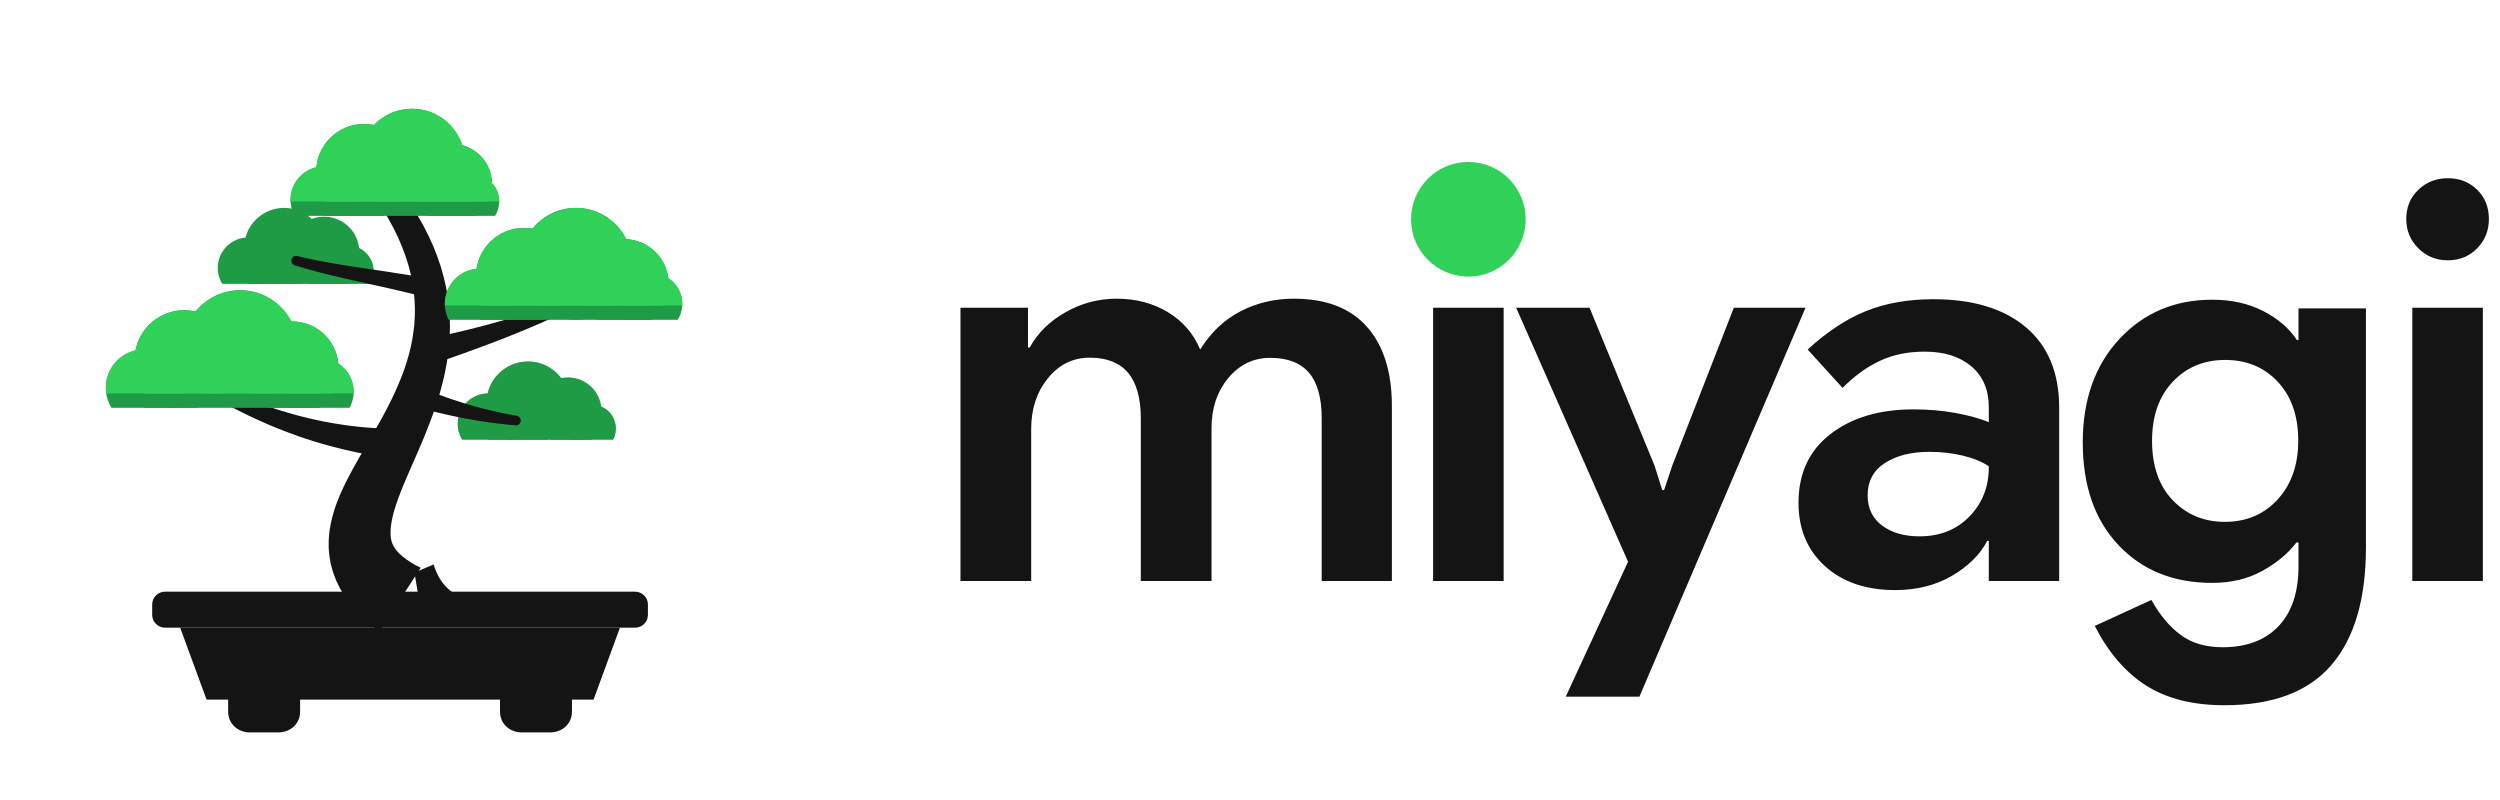
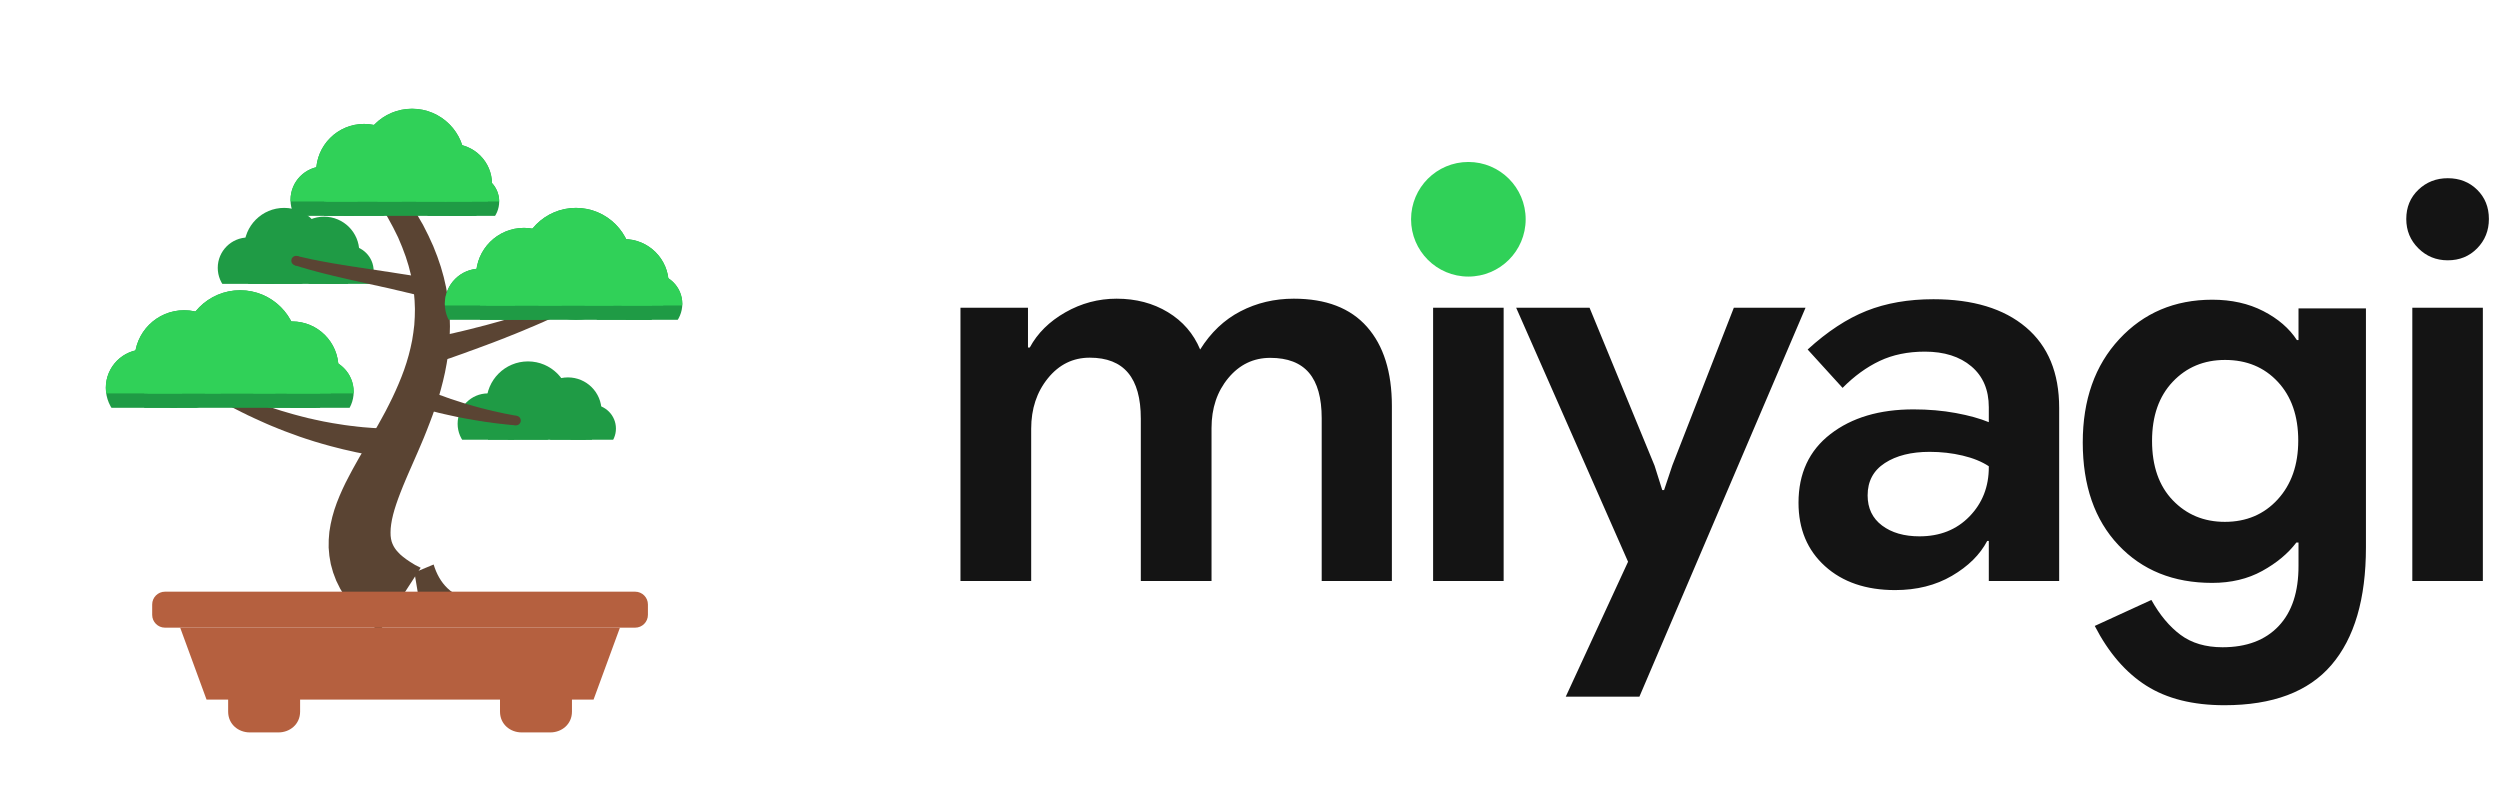
<svg xmlns="http://www.w3.org/2000/svg" viewBox="0 0 468.9 150" width="938" height="300">
  <svg x="0" y="0" width="150" height="150" viewBox="0 0 100 100">
    <g>
      <g data-part="depth">
        <clipPath id="t4bk0">
          <rect x="-10" y="-10" width="120" height="45.5" />
        </clipPath>
        <g fill="#1f9b45" clip-path="url(#t4bk0)">
          <circle cx="31" cy="33.5" r="3.8" />
          <circle cx="35.5" cy="31" r="5" />
          <circle cx="40.5" cy="31.5" r="4.4" />
          <circle cx="43.5" cy="33.9" r="3.2" />
          <rect x="31" y="32.3" width="12.5" height="3.2" />
        </g>
      </g>
      <g data-part="depth">
        <clipPath id="t4bk1">
          <rect x="-10" y="-10" width="120" height="65" />
        </clipPath>
        <g fill="#1f9b45" clip-path="url(#t4bk1)">
          <circle cx="61" cy="53" r="3.8" />
          <circle cx="66" cy="50.4" r="5.2" />
          <circle cx="71" cy="51.4" r="4.2" />
          <circle cx="74" cy="53.6" r="3" />
          <rect x="61" y="52" width="13" height="3" />
        </g>
      </g>
-       <g fill="#141414">
+       <g fill="#5a4433">
        <g data-part="trunk">
          <path d="M53.66 34.83L53.31 34.77L52.96 34.71L52.62 34.66L52.28 34.6L51.94 34.54L51.61 34.49L51.28 34.43L50.95 34.38L50.63 34.33L50.3 34.28L49.98 34.23L49.66 34.18L49.34 34.13L49.03 34.08L48.72 34.03L48.41 33.98L48.1 33.94L47.79 33.89L47.49 33.84L47.19 33.8L46.89 33.75L46.59 33.71L46.29 33.67L46 33.62L45.7 33.58L45.41 33.53L45.12 33.49L44.83 33.45L44.55 33.4L44.26 33.36L43.98 33.32L43.69 33.27L43.41 33.23L43.13 33.18L42.85 33.14L42.57 33.09L42.3 33.05L42.02 33L41.75 32.96L41.47 32.91L41.2 32.86L40.93 32.81L40.65 32.76L40.38 32.71L40.11 32.66L39.84 32.61L39.57 32.55L39.3 32.5L39.04 32.45L38.77 32.39L38.5 32.33L38.23 32.27L37.96 32.21L37.7 32.15L37.43 32.09L37.16 32.02L36.84 33.18L37.11 33.26L37.38 33.34L37.64 33.43L37.91 33.5L38.18 33.58L38.45 33.66L38.72 33.74L38.99 33.81L39.26 33.88L39.53 33.96L39.8 34.03L40.07 34.1L40.35 34.17L40.62 34.24L40.89 34.31L41.16 34.37L41.44 34.44L41.71 34.51L41.99 34.57L42.27 34.64L42.54 34.7L42.82 34.77L43.1 34.83L43.38 34.9L43.66 34.96L43.95 35.03L44.23 35.09L44.52 35.15L44.8 35.22L45.09 35.28L45.38 35.34L45.67 35.41L45.96 35.47L46.25 35.54L46.55 35.6L46.84 35.67L47.14 35.73L47.44 35.8L47.74 35.87L48.04 35.93L48.35 36L48.65 36.07L48.96 36.14L49.27 36.21L49.58 36.29L49.89 36.36L50.21 36.43L50.53 36.51L50.85 36.59L51.17 36.66L51.49 36.74L51.82 36.82L52.15 36.91L52.48 36.99L52.81 37.08L53.14 37.17Z" />
          <circle cx="37" cy="32.6" r="0.6" />
          <path d="M51.36 50.72L51.6 50.78L51.83 50.85L52.07 50.91L52.3 50.97L52.53 51.04L52.76 51.1L53 51.16L53.23 51.22L53.46 51.28L53.69 51.34L53.92 51.4L54.15 51.46L54.38 51.51L54.61 51.57L54.84 51.63L55.07 51.68L55.3 51.73L55.53 51.79L55.76 51.84L55.98 51.89L56.21 51.94L56.44 51.99L56.67 52.04L56.9 52.09L57.13 52.14L57.36 52.18L57.59 52.23L57.82 52.27L58.05 52.32L58.28 52.36L58.51 52.4L58.74 52.44L58.97 52.48L59.2 52.52L59.44 52.56L59.67 52.6L59.9 52.64L60.13 52.67L60.37 52.71L60.6 52.75L60.83 52.78L61.07 52.81L61.3 52.84L61.54 52.88L61.78 52.91L62.01 52.94L62.25 52.97L62.49 53L62.73 53.02L62.97 53.05L63.21 53.08L63.45 53.1L63.69 53.13L63.93 53.15L64.18 53.17L64.42 53.19L64.58 52.01L64.34 51.96L64.11 51.92L63.87 51.87L63.64 51.83L63.4 51.78L63.17 51.74L62.94 51.69L62.71 51.64L62.48 51.59L62.25 51.54L62.03 51.49L61.8 51.44L61.57 51.39L61.35 51.33L61.12 51.28L60.9 51.23L60.67 51.17L60.45 51.11L60.23 51.06L60.01 51L59.79 50.94L59.57 50.88L59.35 50.82L59.13 50.76L58.91 50.69L58.69 50.63L58.47 50.57L58.25 50.5L58.04 50.44L57.82 50.37L57.6 50.3L57.39 50.23L57.17 50.16L56.96 50.09L56.74 50.02L56.53 49.95L56.31 49.88L56.1 49.8L55.88 49.73L55.67 49.65L55.45 49.57L55.24 49.49L55.02 49.42L54.81 49.34L54.6 49.25L54.38 49.17L54.17 49.09L53.95 49L53.74 48.92L53.52 48.83L53.31 48.74L53.09 48.65L52.88 48.56L52.66 48.47L52.45 48.38L52.24 48.28Z" />
          <circle cx="64.5" cy="52.6" r="0.6" />
          <path d="M49.63 53.6L49.24 53.61L48.85 53.61L48.46 53.61L48.07 53.59L47.68 53.58L47.3 53.56L46.91 53.54L46.53 53.52L46.14 53.49L45.76 53.46L45.37 53.43L44.99 53.39L44.61 53.35L44.23 53.3L43.84 53.26L43.46 53.21L43.08 53.16L42.7 53.1L42.32 53.04L41.94 52.98L41.56 52.92L41.18 52.85L40.8 52.78L40.42 52.71L40.04 52.63L39.67 52.55L39.29 52.47L38.91 52.38L38.53 52.3L38.16 52.2L37.78 52.11L37.4 52.01L37.02 51.91L36.65 51.81L36.27 51.7L35.89 51.59L35.52 51.48L35.14 51.37L34.77 51.25L34.39 51.13L34.01 51L33.64 50.88L33.26 50.75L32.88 50.61L32.51 50.48L32.13 50.34L31.75 50.2L31.38 50.05L31 49.9L30.62 49.75L30.25 49.6L29.87 49.44L29.49 49.28L29.11 49.12L28.74 48.95L28.36 48.78L27.64 50.22L28.01 50.42L28.39 50.62L28.76 50.82L29.13 51.01L29.5 51.2L29.88 51.39L30.25 51.58L30.63 51.76L31 51.95L31.38 52.12L31.75 52.3L32.13 52.47L32.5 52.64L32.88 52.81L33.26 52.98L33.63 53.14L34.01 53.3L34.39 53.45L34.77 53.61L35.15 53.76L35.53 53.91L35.91 54.05L36.29 54.19L36.68 54.33L37.06 54.47L37.44 54.61L37.83 54.74L38.21 54.87L38.6 54.99L38.99 55.12L39.37 55.24L39.76 55.35L40.15 55.47L40.54 55.58L40.93 55.69L41.33 55.8L41.72 55.9L42.11 56L42.51 56.1L42.9 56.2L43.3 56.29L43.7 56.38L44.1 56.47L44.49 56.56L44.9 56.64L45.3 56.72L45.7 56.8L46.1 56.87L46.51 56.94L46.91 57.01L47.32 57.08L47.73 57.14L48.14 57.21L48.55 57.27L48.96 57.33L49.37 57.4Z" />
          <circle cx="28" cy="49.5" r="0.8" />
          <path d="M54.04 45.59L54.32 45.48L54.61 45.38L54.89 45.28L55.17 45.17L55.45 45.07L55.74 44.97L56.02 44.87L56.3 44.78L56.58 44.68L56.86 44.58L57.14 44.48L57.42 44.38L57.71 44.28L57.99 44.18L58.27 44.08L58.55 43.97L58.83 43.87L59.11 43.77L59.39 43.67L59.67 43.57L59.95 43.46L60.23 43.36L60.52 43.25L60.8 43.15L61.08 43.04L61.36 42.94L61.65 42.83L61.93 42.72L62.22 42.61L62.5 42.5L62.79 42.39L63.08 42.28L63.36 42.16L63.65 42.05L63.94 41.93L64.23 41.82L64.52 41.7L64.81 41.58L65.11 41.46L65.4 41.34L65.7 41.21L65.99 41.09L66.29 40.96L66.59 40.84L66.89 40.71L67.19 40.58L67.49 40.45L67.8 40.32L68.1 40.18L68.41 40.04L68.72 39.91L69.03 39.77L69.34 39.63L69.66 39.48L69.97 39.34L70.29 39.19L69.71 37.81L69.39 37.93L69.07 38.04L68.75 38.16L68.43 38.27L68.11 38.39L67.8 38.5L67.48 38.6L67.17 38.71L66.86 38.82L66.56 38.92L66.25 39.02L65.94 39.12L65.64 39.22L65.34 39.32L65.04 39.41L64.74 39.51L64.44 39.6L64.14 39.69L63.84 39.78L63.55 39.87L63.25 39.95L62.96 40.04L62.67 40.13L62.38 40.21L62.09 40.29L61.8 40.37L61.51 40.45L61.22 40.53L60.93 40.61L60.64 40.69L60.35 40.76L60.07 40.84L59.78 40.91L59.49 40.98L59.21 41.06L58.92 41.13L58.64 41.2L58.35 41.27L58.06 41.34L57.78 41.41L57.49 41.48L57.21 41.54L56.92 41.61L56.64 41.68L56.35 41.74L56.06 41.81L55.78 41.87L55.49 41.93L55.2 42L54.91 42.06L54.62 42.12L54.33 42.18L54.04 42.24L53.75 42.3L53.45 42.36L53.16 42.41Z" />
          <circle cx="70" cy="38.5" r="0.75" />
          <path d="M52.58 71.01L51.87 70.65L51.28 70.29L50.78 69.95L50.36 69.63L50.02 69.34L49.75 69.06L49.52 68.8L49.34 68.55L49.19 68.3L49.06 68.03L48.95 67.73L48.87 67.39L48.82 67L48.81 66.57L48.83 66.08L48.89 65.56L48.99 64.98L49.13 64.37L49.31 63.72L49.53 63.03L49.78 62.32L50.06 61.58L50.37 60.8L50.7 60.01L51.05 59.19L51.42 58.35L51.8 57.48L52.19 56.59L52.58 55.68L52.97 54.76L53.35 53.81L53.73 52.83L54.1 51.84L54.45 50.83L54.79 49.8L55.09 48.75L55.37 47.67L55.62 46.58L55.83 45.47L56.01 44.33L56.13 43.18L56.21 42.01L56.24 40.82L56.21 39.62L56.12 38.4L55.97 37.16L55.75 35.91L55.46 34.64L55.1 33.37L54.66 32.08L54.15 30.78L53.55 29.47L52.88 28.14L52.11 26.81L51.26 25.46L50.32 24.1L47.68 25.9L48.46 27.2L49.15 28.47L49.76 29.7L50.27 30.92L50.71 32.1L51.07 33.25L51.36 34.38L51.57 35.48L51.73 36.56L51.82 37.61L51.86 38.64L51.84 39.65L51.78 40.64L51.66 41.61L51.51 42.57L51.31 43.51L51.08 44.43L50.81 45.35L50.51 46.25L50.18 47.13L49.82 48.01L49.44 48.88L49.04 49.74L48.62 50.59L48.19 51.43L47.74 52.26L47.28 53.09L46.81 53.91L46.35 54.72L45.87 55.53L45.41 56.34L44.94 57.14L44.49 57.94L44.04 58.75L43.61 59.56L43.19 60.37L42.8 61.19L42.43 62.03L42.09 62.88L41.79 63.74L41.53 64.64L41.32 65.56L41.16 66.51L41.08 67.49L41.07 68.49L41.16 69.52L41.34 70.56L41.63 71.6L42.02 72.63L42.52 73.64L43.12 74.62L43.81 75.56L44.59 76.46L45.45 77.33L46.4 78.16L47.42 78.99Z" />
          <circle cx="49" cy="25" r="1.6" />
        </g>
        <g data-part="roots">
          <path d="M40.6 75.2C43.8 74.7 45.6 72.9 46.3 70.2L49.2 71.6L48.4 75.2Z" />
          <path d="M59.4 75.2C56.4 74.7 54.9 72.9 54.2 70.6L51.8 71.6L52.4 75.2Z" />
        </g>
      </g>
      <g data-part="pads">
        <g fill="#1f9b45">
          <clipPath id="t4fd0">
            <rect x="-10" y="-10" width="120" height="61" />
          </clipPath>
          <g clip-path="url(#t4fd0)">
            <circle cx="18" cy="48.5" r="4.8" />
            <circle cx="23" cy="45" r="6.2" />
            <circle cx="30" cy="43.5" r="7.2" />
            <circle cx="36.5" cy="46" r="5.8" />
            <circle cx="40" cy="49" r="4.2" />
            <rect x="18" y="46.8" width="22" height="4.2" />
          </g>
        </g>
        <g fill="#30d158">
          <clipPath id="t4fl0">
            <rect x="-10" y="-10" width="120" height="59.2" />
          </clipPath>
          <g clip-path="url(#t4fl0)">
            <circle cx="18" cy="48.5" r="4.8" />
            <circle cx="23" cy="45" r="6.2" />
            <circle cx="30" cy="43.5" r="7.2" />
            <circle cx="36.5" cy="46" r="5.8" />
            <circle cx="40" cy="49" r="4.2" />
            <rect x="18" y="46.8" width="22" height="4.2" />
          </g>
        </g>
      </g>
      <g data-part="pads">
        <g fill="#1f9b45">
          <clipPath id="t4fd1">
            <rect x="-10" y="-10" width="120" height="50" />
          </clipPath>
          <g clip-path="url(#t4fd1)">
            <circle cx="60" cy="38" r="4.4" />
            <circle cx="65.5" cy="34.5" r="6" />
            <circle cx="72" cy="33" r="7" />
            <circle cx="78" cy="35.5" r="5.6" />
            <circle cx="81.5" cy="38" r="3.8" />
            <rect x="60" y="36.2" width="21.5" height="3.8" />
          </g>
        </g>
        <g fill="#30d158">
          <clipPath id="t4fl1">
            <rect x="-10" y="-10" width="120" height="48.2" />
          </clipPath>
          <g clip-path="url(#t4fl1)">
            <circle cx="60" cy="38" r="4.4" />
            <circle cx="65.5" cy="34.5" r="6" />
            <circle cx="72" cy="33" r="7" />
            <circle cx="78" cy="35.5" r="5.6" />
            <circle cx="81.5" cy="38" r="3.8" />
            <rect x="60" y="36.2" width="21.5" height="3.8" />
          </g>
        </g>
      </g>
      <g data-part="pads">
        <g fill="#1f9b45">
          <clipPath id="t4fd2">
            <rect x="-10" y="-10" width="120" height="37" />
          </clipPath>
          <g clip-path="url(#t4fd2)">
            <circle cx="40.5" cy="25" r="4.2" />
            <circle cx="45.5" cy="21.5" r="6" />
            <circle cx="51.5" cy="20.2" r="6.6" />
            <circle cx="56.5" cy="23" r="5" />
            <circle cx="59" cy="25.2" r="3.4" />
            <rect x="40.5" y="23.6" width="18.5" height="3.4" />
          </g>
        </g>
        <g fill="#30d158">
          <clipPath id="t4fl2">
            <rect x="-10" y="-10" width="120" height="35.2" />
          </clipPath>
          <g clip-path="url(#t4fl2)">
            <circle cx="40.5" cy="25" r="4.2" />
            <circle cx="45.5" cy="21.5" r="6" />
            <circle cx="51.5" cy="20.2" r="6.6" />
            <circle cx="56.5" cy="23" r="5" />
            <circle cx="59" cy="25.2" r="3.4" />
            <rect x="40.5" y="23.6" width="18.5" height="3.4" />
          </g>
        </g>
      </g>
    </g>
-     <g data-part="pot" fill="#141414">
+     <g data-part="pot" fill="#b5603f">
      <rect x="19" y="74" width="62" height="4.5" rx="1.6" />
      <path d="M22.5 78.5H77.5L74.2 87.5H25.8Z" />
      <path d="M28.5 87.4H37.5V89C37.5 90.6 36.2 91.6 34.8 91.6H31.2C29.8 91.6 28.5 90.6 28.5 89Z" />
      <path d="M62.5 87.4H71.5V89C71.5 90.6 70.2 91.6 68.8 91.6H65.2C63.8 91.6 62.5 90.6 62.5 89Z" />
    </g>
  </svg>
  <g transform="translate(174.00 109.00) scale(0.05)">
    <path fill="#141414" d="M122.667 0.0Q122.667 0.0 122.667 0.0Q122.667 0.0 122.667 0.0V-1025.333Q122.667 -1025.333 122.667 -1025.333Q122.667 -1025.333 122.667 -1025.333H376.003Q376.003 -1025.333 376.003 -1025.333Q376.003 -1025.333 376.003 -1025.333V-846L353.003 -876H382.669Q426.003 -956.667 516.003 -1008Q606.003 -1059.334 708.67 -1059.334Q817.336 -1059.334 901.003 -1008.667Q984.67 -958 1022.003 -868.667Q1082.003 -964.667 1173.336 -1012Q1264.67 -1059.334 1373.336 -1059.334Q1554.67 -1059.334 1648.003 -953.667Q1741.337 -848 1741.337 -656.667V0.0Q1741.337 0.0 1741.337 0.0Q1741.337 0.0 1741.337 0.0H1478Q1478 0.0 1478 0.0Q1478 0.0 1478 0.0V-610.666Q1478 -725.332 1430.334 -781.332Q1382.668 -837.331 1285.013 -837.331Q1190.669 -837.331 1127.669 -761.665Q1064.67 -685.999 1064.67 -574V0.0Q1064.67 0.0 1064.67 0.0Q1064.67 0.0 1064.67 0.0H799.333Q799.333 0.0 799.333 0.0Q799.333 0.0 799.333 0.0V-609.333Q799.333 -723.999 751.667 -780.998Q704.001 -837.998 607.839 -837.998Q513.335 -837.998 450.669 -760.665Q388.003 -683.333 388.003 -571.333V0.0Q388.003 0.0 388.003 0.0Q388.003 0.0 388.003 0.0Z M1896 0.0Q1896 0.0 1896 0.0Q1896 0.0 1896 0.0V-1025.333Q1896 -1025.333 1896 -1025.333Q1896 -1025.333 1896 -1025.333H2160.669Q2160.669 -1025.333 2160.669 -1025.333Q2160.669 -1025.333 2160.669 -1025.333V0.0Q2160.669 0.0 2160.669 0.0Q2160.669 0.0 2160.669 0.0Z M2393.666 434Q2393.666 434 2393.666 434Q2393.666 434 2393.666 434L2655.333 -132.667L2659.333 0.0L2207.666 -1025.333Q2207.666 -1025.333 2207.666 -1025.333Q2207.666 -1025.333 2207.666 -1025.333H2483.003Q2483.003 -1025.333 2483.003 -1025.333Q2483.003 -1025.333 2483.003 -1025.333L2727.001 -432.67L2755.764 -341.336H2762.668L2793.668 -434.003L3024.333 -1025.333Q3024.333 -1025.333 3024.333 -1025.333Q3024.333 -1025.333 3024.333 -1025.333H3293.336Q3293.336 -1025.333 3293.336 -1025.333Q3293.336 -1025.333 3293.336 -1025.333L2670.003 434Q2670.003 434 2670.003 434Q2670.003 434 2670.003 434Z M3629.666 34Q3465.666 34 3366.333 -55.833Q3267 -145.666 3267 -293.666Q3267 -458.666 3386.833 -551.333Q3506.666 -644 3698.333 -644Q3783 -644 3857 -630.333Q3930.999 -616.667 3981 -596V-652Q3981 -750 3915.667 -805.333Q3850.334 -860.665 3741.001 -860.665Q3645.334 -860.665 3571.667 -825.832Q3498 -790.999 3432.333 -724.666Q3432.333 -724.666 3432.333 -724.666Q3432.333 -724.666 3432.333 -724.666L3301.333 -868.667Q3301.333 -868.667 3301.333 -868.667Q3301.333 -868.667 3301.333 -868.667Q3412.333 -970 3522.334 -1013.667Q3632.335 -1057.333 3773.002 -1057.333Q3995.669 -1057.333 4120.336 -952Q4245.003 -846.667 4245.003 -650V0.0Q4245.003 0.0 4245.003 0.0Q4245.003 0.0 4245.003 0.0H3981Q3981 0.0 3981 0.0Q3981 0.0 3981 0.0V-230.333L4041.666 -150.333H3975Q3934.333 -73 3842.666 -19.5Q3751 34 3629.666 34ZM3721.001 -167.668Q3836.001 -167.668 3908.5 -242.334Q3981 -317 3981 -426.666V-430.666Q3941.667 -456.666 3882.667 -470.666Q3823.667 -484.666 3759.001 -484.666Q3655.668 -484.666 3591.002 -442.666Q3526.336 -400.666 3526.336 -321.334Q3526.336 -249.001 3580.335 -208.334Q3634.335 -167.668 3721.001 -167.668Z M4865.0 466Q4687.5 466.0 4571.75 392.5Q4456.0 319 4378.5 168.5Q4378.5 168.5 4378.5 168.5Q4378.5 168.5 4378.5 168.5L4591.0 71Q4591.0 71 4591.0 71.0Q4591.0 71 4591.0 71Q4638.0 155.5 4700.5 202.0Q4763.0 248.5 4858.0 248.5Q4993.0 248.5 5068.25 169.25Q5143.5 90.0 5143.0 -58V-144.5H5135.0Q5088.0 -82.5 5006.75 -37.75Q4925.5 7.0 4819.0 7Q4601.0 7 4467.25 -135.0Q4333.5 -277.0 4333.5 -520.0Q4333.5 -760.0 4470.75 -907.75Q4608.0 -1055.5 4819.5 -1055.5Q4928.0 -1055.5 5011.0 -1012.75Q5094.0 -970 5137.0 -904H5189.5L5143.0 -866.5V-1023Q5143.0 -1023 5143.0 -1023.0Q5143.0 -1023 5143.0 -1023H5396.0Q5396.0 -1023 5396.0 -1023.0Q5396.0 -1023 5396.0 -1023V-126.5Q5396.0 164 5266.5 315.0Q5137.0 466 4865.0 466ZM4866.5 -222.0Q4988.0 -222 5065.0 -306.25Q5142.0 -390.5 5142.0 -527Q5142.0 -665 5065.5 -747.25Q4989.0 -829.5 4867.5 -829.5Q4748.5 -829.5 4671.0 -747.5Q4593.5 -665.5 4593.5 -526.0Q4593.5 -384.0 4671.25 -303.0Q4749.0 -222 4866.5 -222.0Z M5570 0.0Q5570 0.0 5570 0.0Q5570 0.0 5570 0.0V-1025.333Q5570 -1025.333 5570 -1025.333Q5570 -1025.333 5570 -1025.333H5834.669Q5834.669 -1025.333 5834.669 -1025.333Q5834.669 -1025.333 5834.669 -1025.333V0.0Q5834.669 0.0 5834.669 0.0Q5834.669 0.0 5834.669 0.0ZM5703.001 -1203.332Q5638.001 -1203.332 5592.667 -1248.333Q5547.333 -1293.333 5547.333 -1358.334Q5547.333 -1424.668 5592.667 -1468.001Q5638.001 -1511.335 5703.001 -1511.335Q5769.335 -1511.335 5813.335 -1468.001Q5857.336 -1424.668 5857.336 -1358.334Q5857.336 -1293.333 5813.335 -1248.333Q5769.335 -1203.332 5703.001 -1203.332Z" />
    <circle cx="2028.3" cy="-1357.3" r="215.0" fill="#30d158" />
  </g>
</svg>
